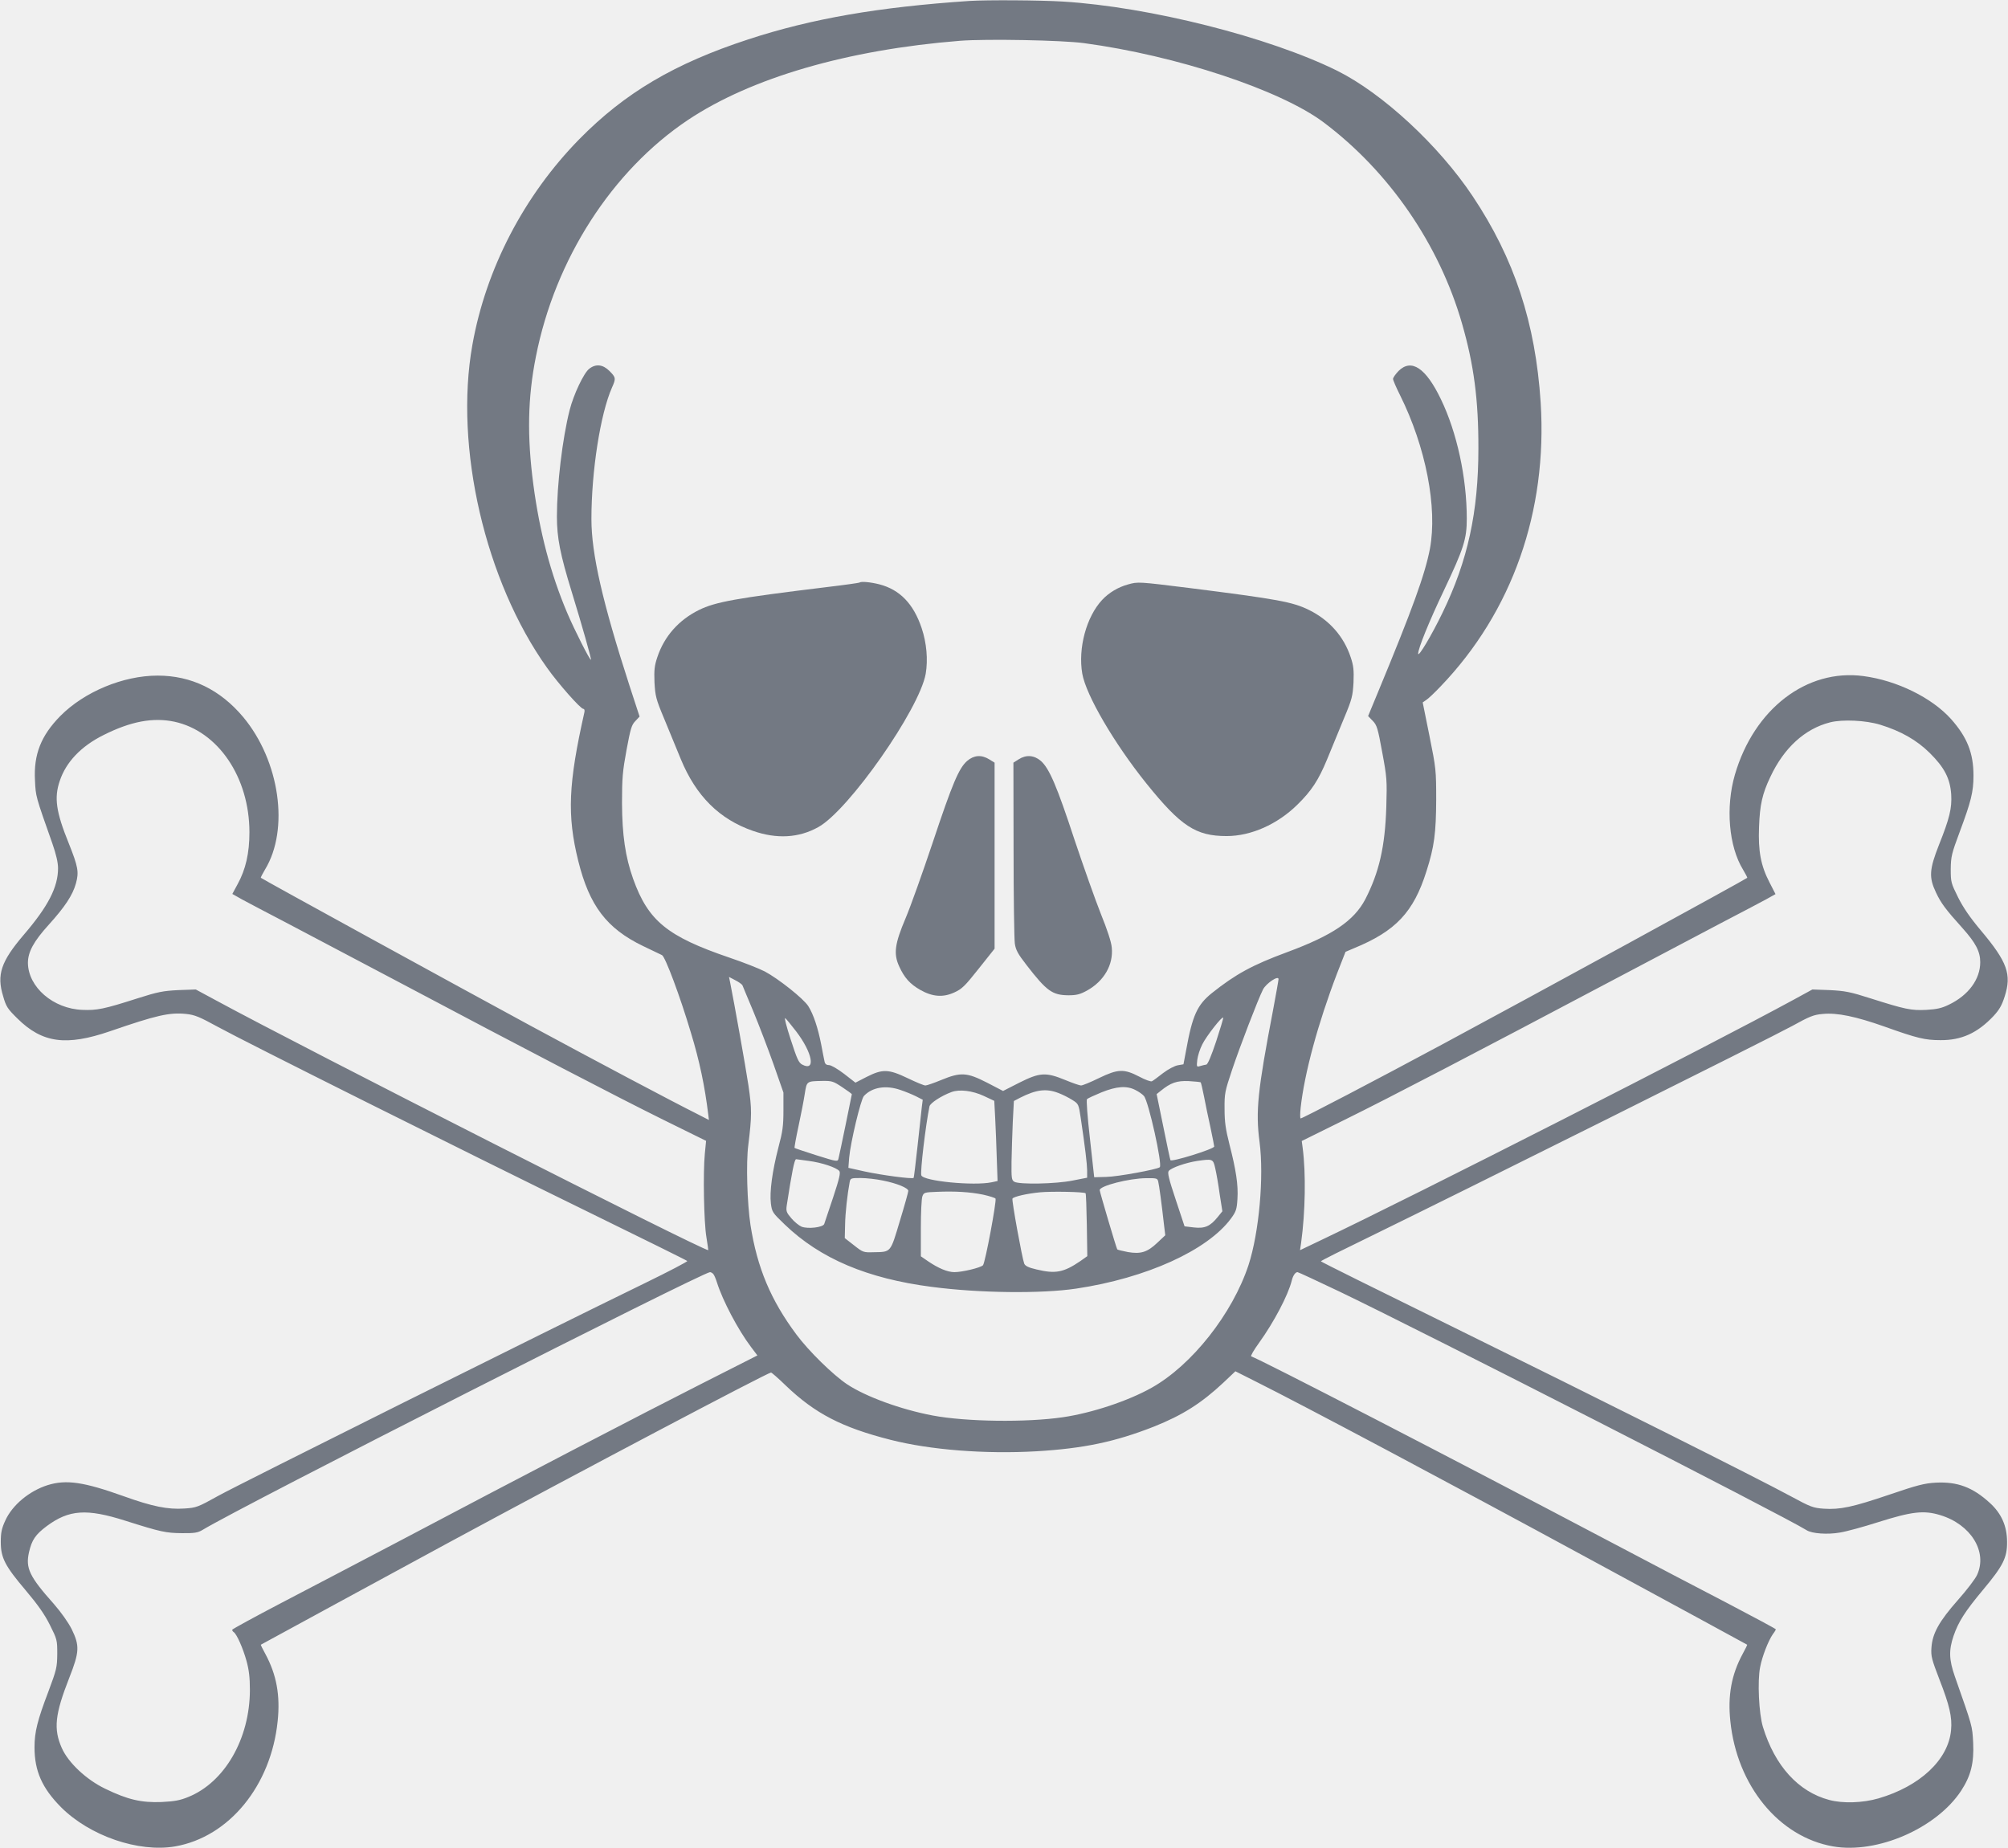
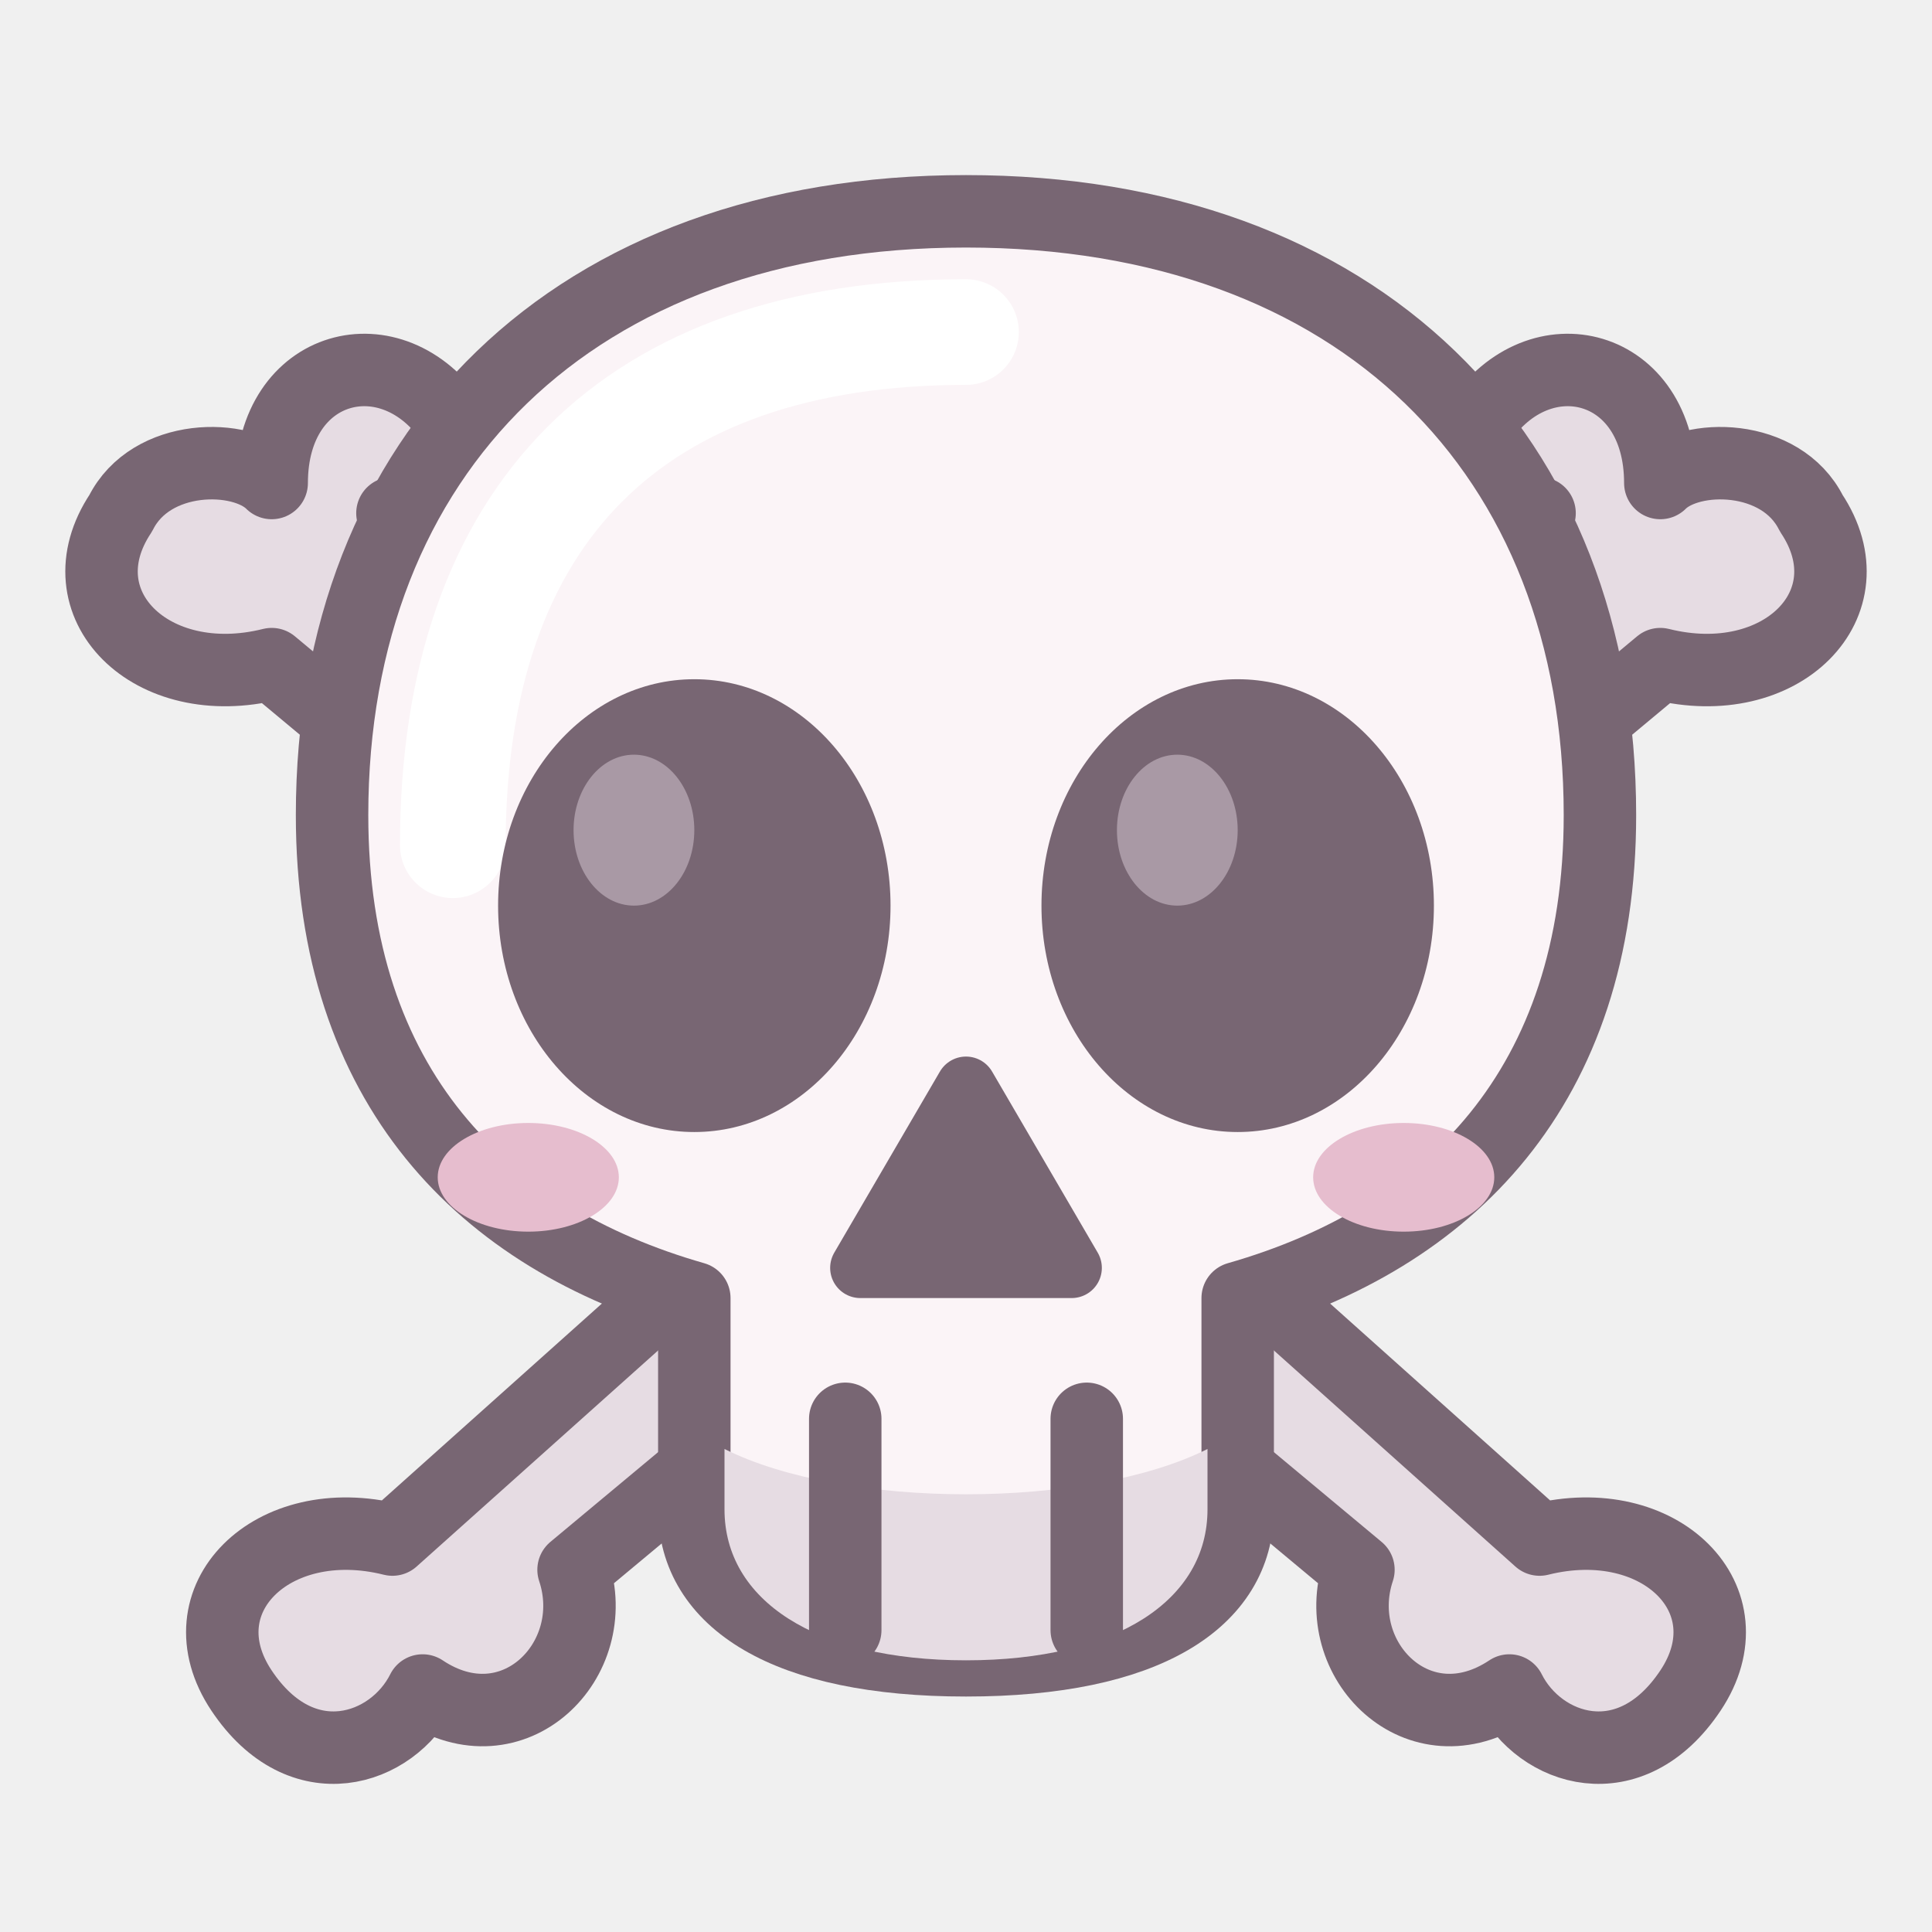
- <svg xmlns="http://www.w3.org/2000/svg" version="1.0" width="1280pt" height="1178pt" viewBox="0 0 1280 1178" preserveAspectRatio="xMidYMid meet">
-   <g transform="translate(0,1178) scale(0.1,-0.1)" fill="#737983" stroke="none">
-     <path d="M6180 11774 c-579 -39 -1004 -112 -1410 -245 -471 -154 -787 -341 -1077 -636 -353 -360 -596 -827 -682 -1313 -116 -651 82 -1505 476 -2057 73 -103 213 -261 231 -262 8 -1 10 -9 7 -23 -102 -453 -111 -656 -39 -946 71 -286 181 -431 413 -543 58 -28 113 -54 121 -58 21 -11 115 -262 184 -494 55 -180 89 -342 111 -524 l4 -33 -72 37 c-164 82 -660 345 -1067 565 -434 235 -1711 935 -1717 942 -2 2 10 25 26 52 157 257 94 694 -139 973 -147 175 -331 264 -545 264 -220 0 -467 -103 -620 -257 -124 -126 -171 -246 -162 -411 5 -104 3 -97 111 -403 24 -69 36 -121 36 -157 0 -120 -62 -242 -219 -425 -145 -170 -173 -254 -131 -391 19 -67 29 -81 91 -142 159 -157 311 -177 591 -81 296 102 378 121 485 110 55 -6 84 -18 201 -82 171 -94 1543 -780 2367 -1183 341 -167 623 -306 626 -310 4 -3 -118 -67 -270 -141 -621 -302 -2586 -1282 -2716 -1354 -135 -75 -143 -78 -221 -83 -104 -7 -203 13 -384 78 -257 92 -368 108 -487 71 -116 -37 -224 -126 -269 -225 -23 -50 -29 -76 -29 -137 0 -101 26 -152 160 -310 76 -90 119 -151 153 -219 46 -92 47 -96 47 -185 -1 -86 -4 -99 -57 -241 -69 -181 -88 -256 -88 -354 0 -151 48 -260 169 -382 183 -183 494 -290 727 -250 344 60 612 387 654 799 17 164 -7 296 -79 429 -17 31 -30 57 -28 58 6 4 875 476 1192 648 838 453 2039 1087 2060 1087 4 0 47 -37 94 -83 186 -178 357 -267 668 -346 251 -64 601 -92 930 -73 301 18 501 60 748 157 183 73 303 149 444 281 l76 72 135 -68 c300 -150 1229 -644 2115 -1125 518 -281 1008 -547 1012 -550 2 -1 -11 -27 -28 -58 -72 -133 -96 -265 -79 -429 42 -412 310 -739 655 -799 282 -49 660 116 817 356 61 94 82 176 76 304 -6 111 -3 99 -117 424 -37 106 -39 167 -8 258 31 90 72 155 188 294 128 153 154 205 153 305 0 101 -36 182 -110 249 -109 100 -207 136 -344 129 -73 -4 -119 -16 -295 -76 -236 -80 -315 -97 -420 -90 -67 5 -82 10 -211 80 -210 114 -1228 624 -2161 1083 -458 225 -833 411 -833 414 0 4 143 75 318 160 578 282 2555 1268 2686 1340 112 62 137 72 195 77 92 9 211 -16 395 -81 207 -74 257 -86 356 -86 133 -1 235 45 337 153 38 41 54 69 72 126 45 140 17 219 -150 418 -70 83 -114 147 -147 213 -45 91 -47 97 -47 180 1 80 5 98 58 240 71 190 87 253 87 356 0 144 -40 245 -143 361 -122 136 -345 246 -559 274 -362 48 -697 -210 -819 -629 -60 -207 -39 -457 52 -605 16 -27 28 -50 27 -52 -11 -11 -1393 -766 -1933 -1056 -433 -233 -902 -478 -914 -478 -4 0 -4 30 0 68 24 219 110 537 232 856 l54 138 54 23 c266 109 380 230 462 491 50 156 61 244 62 454 0 191 -1 200 -43 409 l-43 213 23 16 c13 8 54 47 91 86 457 476 682 1116 638 1810 -33 508 -168 918 -434 1316 -216 324 -574 655 -863 799 -435 215 -1196 407 -1747 441 -147 9 -485 11 -597 4z m730 -269 c589 -79 1250 -298 1526 -504 418 -313 739 -779 884 -1285 75 -260 105 -485 104 -796 0 -404 -68 -715 -228 -1045 -70 -145 -156 -289 -156 -262 0 33 70 206 165 405 126 266 145 326 145 456 0 261 -63 550 -165 761 -96 200 -188 261 -270 180 -19 -20 -35 -42 -35 -51 0 -8 20 -54 44 -102 165 -331 240 -718 191 -981 -32 -164 -108 -376 -334 -921 l-60 -145 30 -31 c26 -27 32 -46 60 -200 30 -161 31 -178 26 -349 -8 -253 -46 -417 -134 -588 -72 -137 -209 -230 -498 -337 -222 -82 -328 -140 -480 -261 -93 -75 -124 -142 -164 -364 l-17 -90 -35 -6 c-20 -3 -62 -25 -95 -50 -32 -25 -64 -49 -71 -52 -6 -4 -43 9 -80 29 -98 51 -136 50 -258 -9 -53 -26 -104 -47 -114 -47 -9 0 -55 16 -101 35 -124 51 -162 48 -292 -17 l-104 -53 -102 53 c-129 66 -168 68 -292 17 -46 -19 -92 -35 -101 -35 -10 0 -60 21 -112 46 -123 59 -161 60 -262 9 l-72 -37 -72 56 c-42 32 -83 56 -97 56 -16 0 -25 7 -28 23 -3 12 -12 60 -21 107 -21 108 -50 194 -82 245 -30 48 -190 175 -278 222 -35 18 -136 58 -225 88 -396 135 -518 234 -614 502 -50 141 -70 280 -71 483 0 162 4 204 29 340 25 134 32 159 56 183 l27 29 -64 196 c-172 531 -243 841 -243 1063 0 305 57 671 131 838 26 58 25 65 -16 106 -42 42 -87 47 -129 14 -35 -27 -100 -165 -125 -264 -46 -181 -81 -477 -81 -678 0 -135 21 -242 95 -482 66 -215 126 -427 122 -431 -6 -6 -106 192 -151 298 -106 250 -176 516 -216 818 -41 308 -36 556 16 816 122 621 485 1185 969 1509 403 269 1017 448 1735 505 166 13 651 4 790 -15z m-5798 -4326 c278 -60 478 -354 478 -705 0 -133 -24 -237 -75 -330 l-34 -63 62 -35 c34 -18 163 -87 287 -151 124 -65 448 -236 720 -380 803 -426 1384 -728 1677 -873 l274 -135 -8 -81 c-12 -122 -6 -440 10 -533 7 -46 13 -83 12 -83 -40 0 -2570 1284 -3139 1593 l-128 69 -112 -4 c-97 -5 -129 -11 -261 -53 -212 -68 -258 -77 -350 -73 -186 7 -345 145 -347 299 0 70 36 137 133 244 103 114 152 188 173 263 20 73 14 106 -45 254 -82 202 -95 292 -58 400 40 120 136 221 279 292 173 87 315 114 452 85z m10873 -19 c133 -41 233 -98 316 -180 94 -93 130 -163 137 -265 5 -87 -10 -151 -78 -321 -62 -158 -65 -207 -19 -304 32 -68 61 -107 170 -228 83 -93 112 -148 112 -216 0 -109 -75 -211 -200 -271 -45 -22 -76 -29 -143 -33 -98 -5 -137 4 -355 73 -131 42 -164 48 -261 53 l-111 4 -119 -65 c-540 -294 -2406 -1244 -3013 -1533 l-134 -64 7 47 c27 197 31 442 10 604 l-6 45 275 136 c288 142 846 433 1677 873 272 144 596 315 720 380 124 64 253 133 287 151 l61 34 -38 74 c-56 108 -73 200 -67 354 5 142 21 212 72 319 87 186 220 307 381 348 80 20 227 13 319 -15z m-7252 -1662 c3 -7 34 -83 70 -168 35 -85 93 -236 128 -335 l63 -180 0 -115 c0 -97 -5 -134 -32 -235 -39 -151 -57 -283 -48 -357 7 -55 10 -59 89 -135 226 -217 526 -344 937 -397 305 -40 698 -44 920 -11 448 67 837 244 987 447 32 44 37 58 41 124 6 89 -9 186 -51 349 -24 96 -31 141 -31 225 -1 100 2 112 48 250 50 149 164 446 197 512 20 39 99 92 99 66 0 -7 -16 -96 -35 -198 -98 -512 -112 -644 -86 -840 29 -222 -3 -577 -70 -784 -102 -310 -361 -639 -618 -783 -149 -84 -381 -161 -566 -188 -231 -34 -617 -29 -829 11 -202 38 -427 120 -546 199 -90 60 -245 212 -323 317 -164 220 -250 425 -293 698 -21 138 -29 396 -14 510 23 187 23 230 1 380 -18 120 -91 529 -117 658 l-7 34 40 -21 c22 -11 43 -26 46 -33z m342 -293 c104 -136 127 -258 39 -212 -23 12 -33 35 -74 161 -27 82 -42 142 -34 135 7 -6 38 -44 69 -84z m2677 -65 c-31 -92 -53 -146 -63 -147 -8 -1 -25 -5 -38 -9 -23 -7 -24 -6 -19 39 3 26 17 70 32 99 26 53 129 184 133 170 2 -4 -19 -72 -45 -152z m-2383 -291 c33 -22 61 -42 61 -45 0 -4 -77 -378 -85 -410 -5 -21 -7 -21 -141 21 -75 24 -138 45 -139 47 -2 2 9 64 25 138 16 74 34 167 40 207 13 81 11 80 111 82 62 1 71 -2 128 -40z m2285 31 c2 -3 12 -43 21 -90 9 -47 27 -135 41 -197 13 -62 24 -117 24 -122 0 -16 -274 -101 -279 -87 -3 6 -23 103 -46 216 l-42 205 25 20 c65 53 104 66 179 63 39 -2 74 -6 77 -8z m-1913 -49 c30 -10 74 -28 98 -40 l43 -22 -6 -47 c-3 -26 -15 -137 -27 -247 -12 -110 -23 -202 -25 -204 -8 -9 -208 18 -313 41 l-103 23 5 65 c9 99 74 371 94 393 52 56 140 71 234 38z m1497 0 c20 -10 45 -27 54 -38 29 -32 119 -437 101 -454 -15 -14 -270 -61 -343 -62 l-75 -2 -27 245 c-16 139 -24 248 -19 253 5 5 46 24 92 43 97 39 161 44 217 15z m-966 -38 l66 -31 6 -113 c3 -63 8 -178 10 -256 l5 -142 -37 -8 c-114 -24 -435 7 -449 44 -8 21 27 318 52 440 5 21 75 67 140 91 51 19 134 9 207 -25z m475 19 c27 -10 66 -30 88 -44 40 -25 41 -27 54 -114 29 -195 40 -291 41 -335 l0 -47 -92 -18 c-107 -22 -340 -26 -372 -8 -18 11 -19 23 -18 130 1 66 5 179 8 252 l7 133 40 21 c103 52 166 60 244 30z m-1591 -433 c84 -11 175 -42 194 -64 9 -11 1 -47 -39 -168 -28 -85 -54 -162 -57 -170 -8 -22 -105 -33 -145 -17 -16 7 -46 31 -65 54 -31 36 -34 45 -29 81 33 213 49 295 60 295 2 0 38 -5 81 -11z m2591 -49 c7 -30 20 -104 28 -164 l17 -108 -30 -37 c-48 -59 -82 -74 -152 -66 l-59 7 -56 169 c-45 135 -54 173 -45 184 17 21 110 53 182 64 99 14 101 14 115 -49z m-2119 -76 c91 -18 162 -48 162 -66 0 -7 -24 -94 -54 -192 -61 -204 -55 -197 -167 -199 -65 -2 -68 -1 -125 44 l-59 46 2 84 c1 76 15 198 29 272 5 26 8 27 70 27 36 0 100 -7 142 -16z m1755 -6 c6 -24 22 -143 36 -268 l9 -75 -50 -47 c-64 -61 -106 -74 -188 -60 -35 7 -65 14 -68 17 -5 5 -111 364 -112 378 0 27 186 75 296 76 67 1 72 -1 77 -21z m-1116 -84 c40 -9 75 -20 79 -25 8 -14 -66 -411 -80 -425 -15 -16 -133 -44 -182 -44 -44 0 -103 25 -169 70 l-45 31 0 179 c0 98 4 190 10 204 9 24 14 25 92 28 117 5 212 -1 295 -18z m653 9 c3 -3 6 -94 8 -203 l3 -198 -45 -32 c-106 -72 -158 -82 -278 -53 -52 12 -72 22 -79 37 -13 33 -81 405 -75 415 9 13 93 32 176 40 74 7 280 3 290 -6z m-2373 -515 c6 -7 16 -31 23 -53 36 -115 134 -302 218 -413 l40 -53 -361 -183 c-375 -190 -1158 -597 -1922 -1001 -242 -127 -581 -305 -752 -394 -172 -90 -313 -167 -313 -171 0 -5 5 -12 10 -15 19 -12 59 -103 81 -182 16 -58 22 -106 22 -188 -1 -309 -160 -587 -393 -681 -51 -21 -87 -28 -170 -32 -129 -5 -216 15 -360 85 -119 57 -235 166 -276 259 -54 122 -44 215 48 449 65 165 66 204 15 309 -23 45 -67 107 -114 161 -156 175 -181 228 -158 330 18 78 41 112 113 166 142 105 254 113 502 34 227 -72 258 -78 360 -79 80 -1 101 3 130 20 249 152 3184 1641 3236 1644 6 0 16 -6 21 -12z m3996 -114 c541 -260 2828 -1428 2973 -1519 34 -22 134 -29 213 -15 39 6 149 36 243 66 215 68 292 77 396 45 195 -59 303 -233 235 -381 -11 -25 -66 -97 -122 -160 -120 -136 -163 -213 -169 -304 -4 -55 2 -75 51 -203 64 -164 82 -240 74 -323 -17 -188 -198 -358 -463 -435 -100 -29 -227 -33 -313 -10 -197 52 -347 217 -423 465 -26 84 -36 294 -18 382 13 69 52 168 81 210 11 14 19 28 19 31 0 3 -136 76 -302 163 -167 86 -503 263 -748 392 -1018 537 -2234 1165 -2294 1185 -6 2 17 41 51 88 94 131 184 302 207 394 8 33 23 55 37 55 5 0 127 -57 272 -126z" />
-     <path d="M5479 8066 c-2 -2 -101 -16 -219 -30 -566 -69 -700 -93 -805 -145 -129 -64 -221 -168 -265 -301 -18 -54 -21 -81 -18 -160 5 -87 9 -106 61 -230 30 -74 79 -191 107 -260 97 -235 246 -383 460 -457 152 -53 292 -45 416 24 194 107 645 752 685 978 15 89 6 196 -26 291 -52 155 -139 245 -270 279 -56 14 -117 20 -126 11z" />
-     <path d="M7190 8054 c-62 -17 -121 -52 -164 -98 -101 -108 -155 -308 -127 -471 24 -137 204 -445 409 -700 219 -272 315 -335 511 -335 156 0 324 75 451 200 91 89 135 157 190 290 28 69 77 186 107 260 52 124 56 143 61 230 3 79 0 106 -18 160 -44 133 -136 237 -265 301 -105 52 -200 69 -760 140 -330 41 -331 41 -395 23z" />
-     <path d="M6165 6929 c-53 -47 -93 -141 -220 -522 -64 -191 -141 -407 -172 -480 -70 -165 -78 -228 -41 -308 33 -73 69 -112 133 -149 79 -45 146 -50 218 -17 49 22 68 41 156 152 l101 127 0 593 0 593 -34 21 c-50 31 -98 27 -141 -10z" />
-     <path d="M6493 6939 l-33 -21 1 -551 c0 -304 4 -574 8 -602 6 -41 19 -66 76 -139 127 -164 163 -190 265 -191 53 0 75 6 119 30 108 60 169 164 158 274 -3 36 -28 112 -70 216 -35 88 -110 300 -167 470 -113 344 -161 456 -215 504 -43 37 -94 41 -142 10z" />
+ <svg xmlns="http://www.w3.org/2000/svg" viewBox="0 0 64 64" fill="none">
+   <g stroke="#786673" stroke-width="2.4" stroke-linecap="round" stroke-linejoin="round">
+     <path d="m13 17 38 34c4-1 7 2 5 5-2 3-5 2-6 0-3 2-6-1-5-4L9 22c-4 1-7-2-5-5 1-2 4-2 5-1 0-4 4-5 6-2 1 1 0 3-2 3Z" fill="#e6dce3" />
+     <path d="M51 17 13 51c-4-1-7 2-5 5 2 3 5 2 6 0 3 2 6-1 5-4l36-30c4 1 7-2 5-5-1-2-4-2-5-1 0-4-4-5-6-2-1 1 0 3 2 3Z" fill="#e6dce3" />
+     <path d="M32 7c-13 0-21 8-21 20 0 9 5 14 12 16v7c0 3 3 5 9 5s9-2 9-5v-7c7-2 12-7 12-16C53 15 45 7 32 7Z" fill="#fbf4f7" />
+     <path d="M15 28c0-11 6-17 17-17" stroke="#fff" stroke-width="3.5" />
+     <path d="M24 48c4 2 12 2 16 0v2c0 3-3 5-8 5s-8-2-8-5Z" fill="#e6dce3" stroke="none" />
+     <path d="M28 47v7m8-7v7" />
  </g>
+   <ellipse cx="23" cy="30" rx="6.5" ry="7.5" fill="#786673" />
+   <ellipse cx="41" cy="30" rx="6.5" ry="7.5" fill="#786673" />
+   <ellipse cx="21" cy="27.5" rx="2" ry="2.5" fill="#a999a5" />
+   <ellipse cx="39" cy="27.5" rx="2" ry="2.5" fill="#a999a5" />
+   <path d="m32 36-3.5 6h7L32 36Z" fill="#786673" stroke="#786673" stroke-width="2" stroke-linejoin="round" />
+   <ellipse cx="17.5" cy="39" rx="3" ry="1.8" fill="#e6bdce" />
+   <ellipse cx="46.5" cy="39" rx="3" ry="1.8" fill="#e6bdce" />
</svg>
